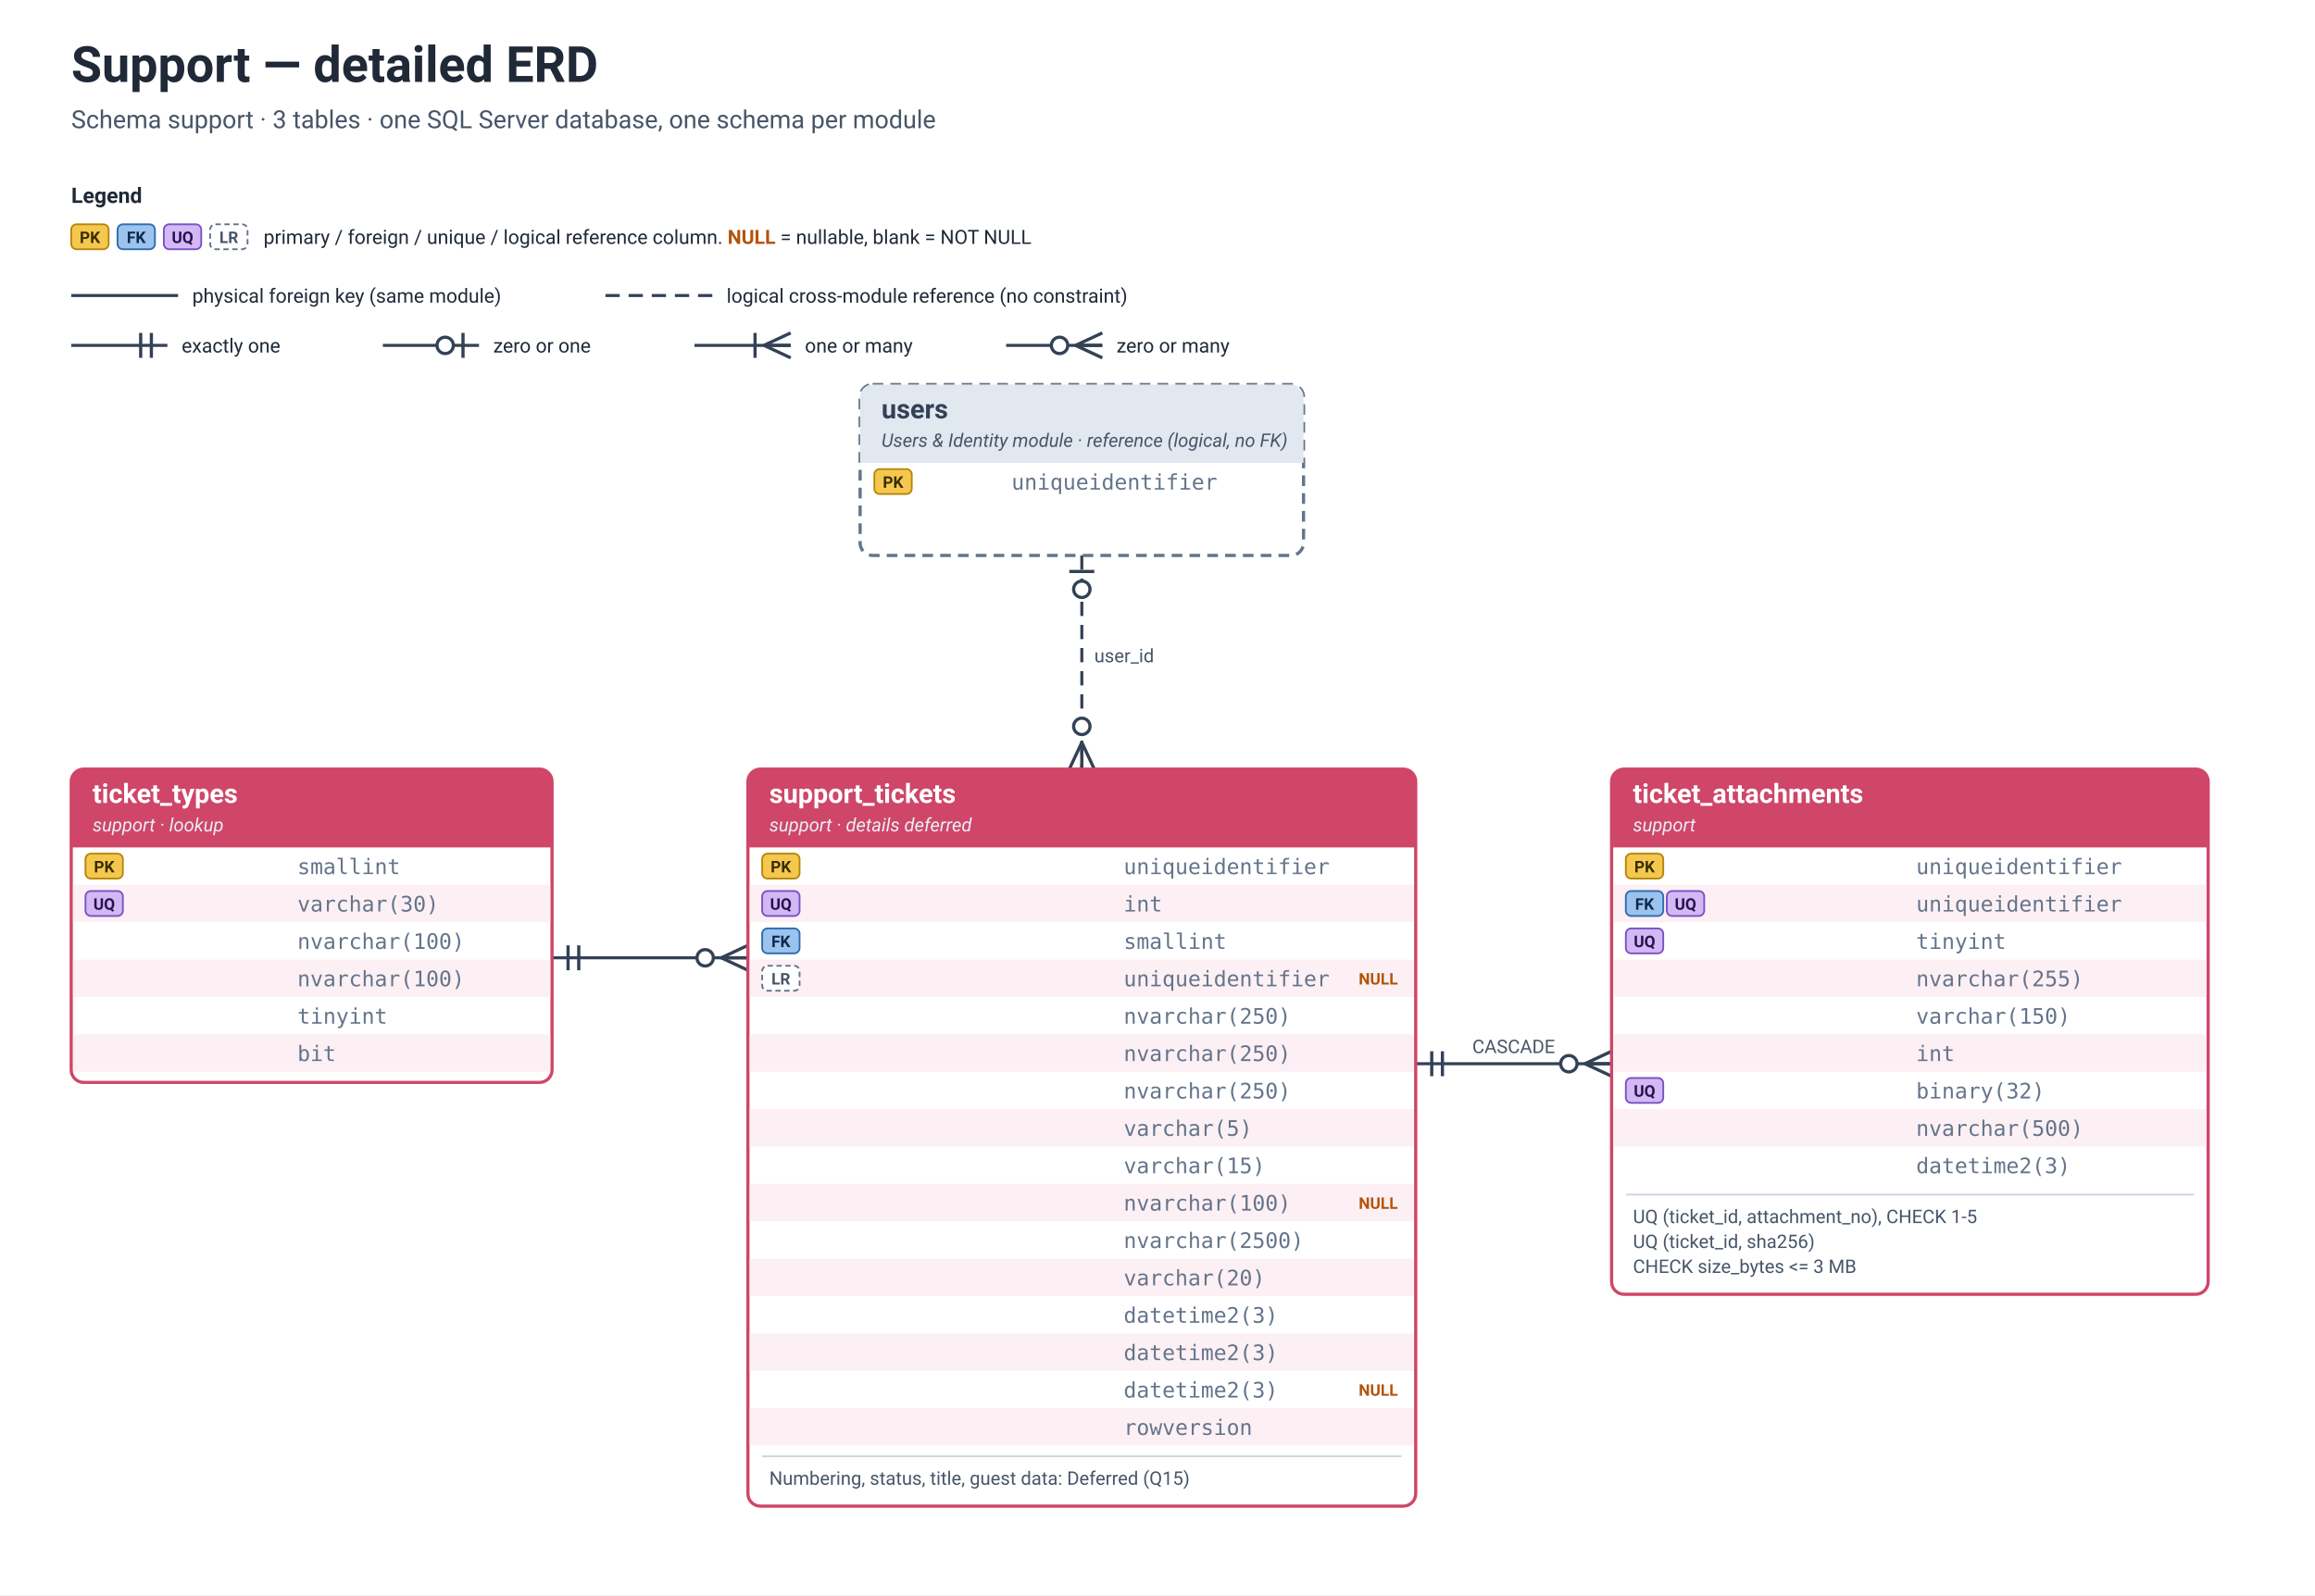
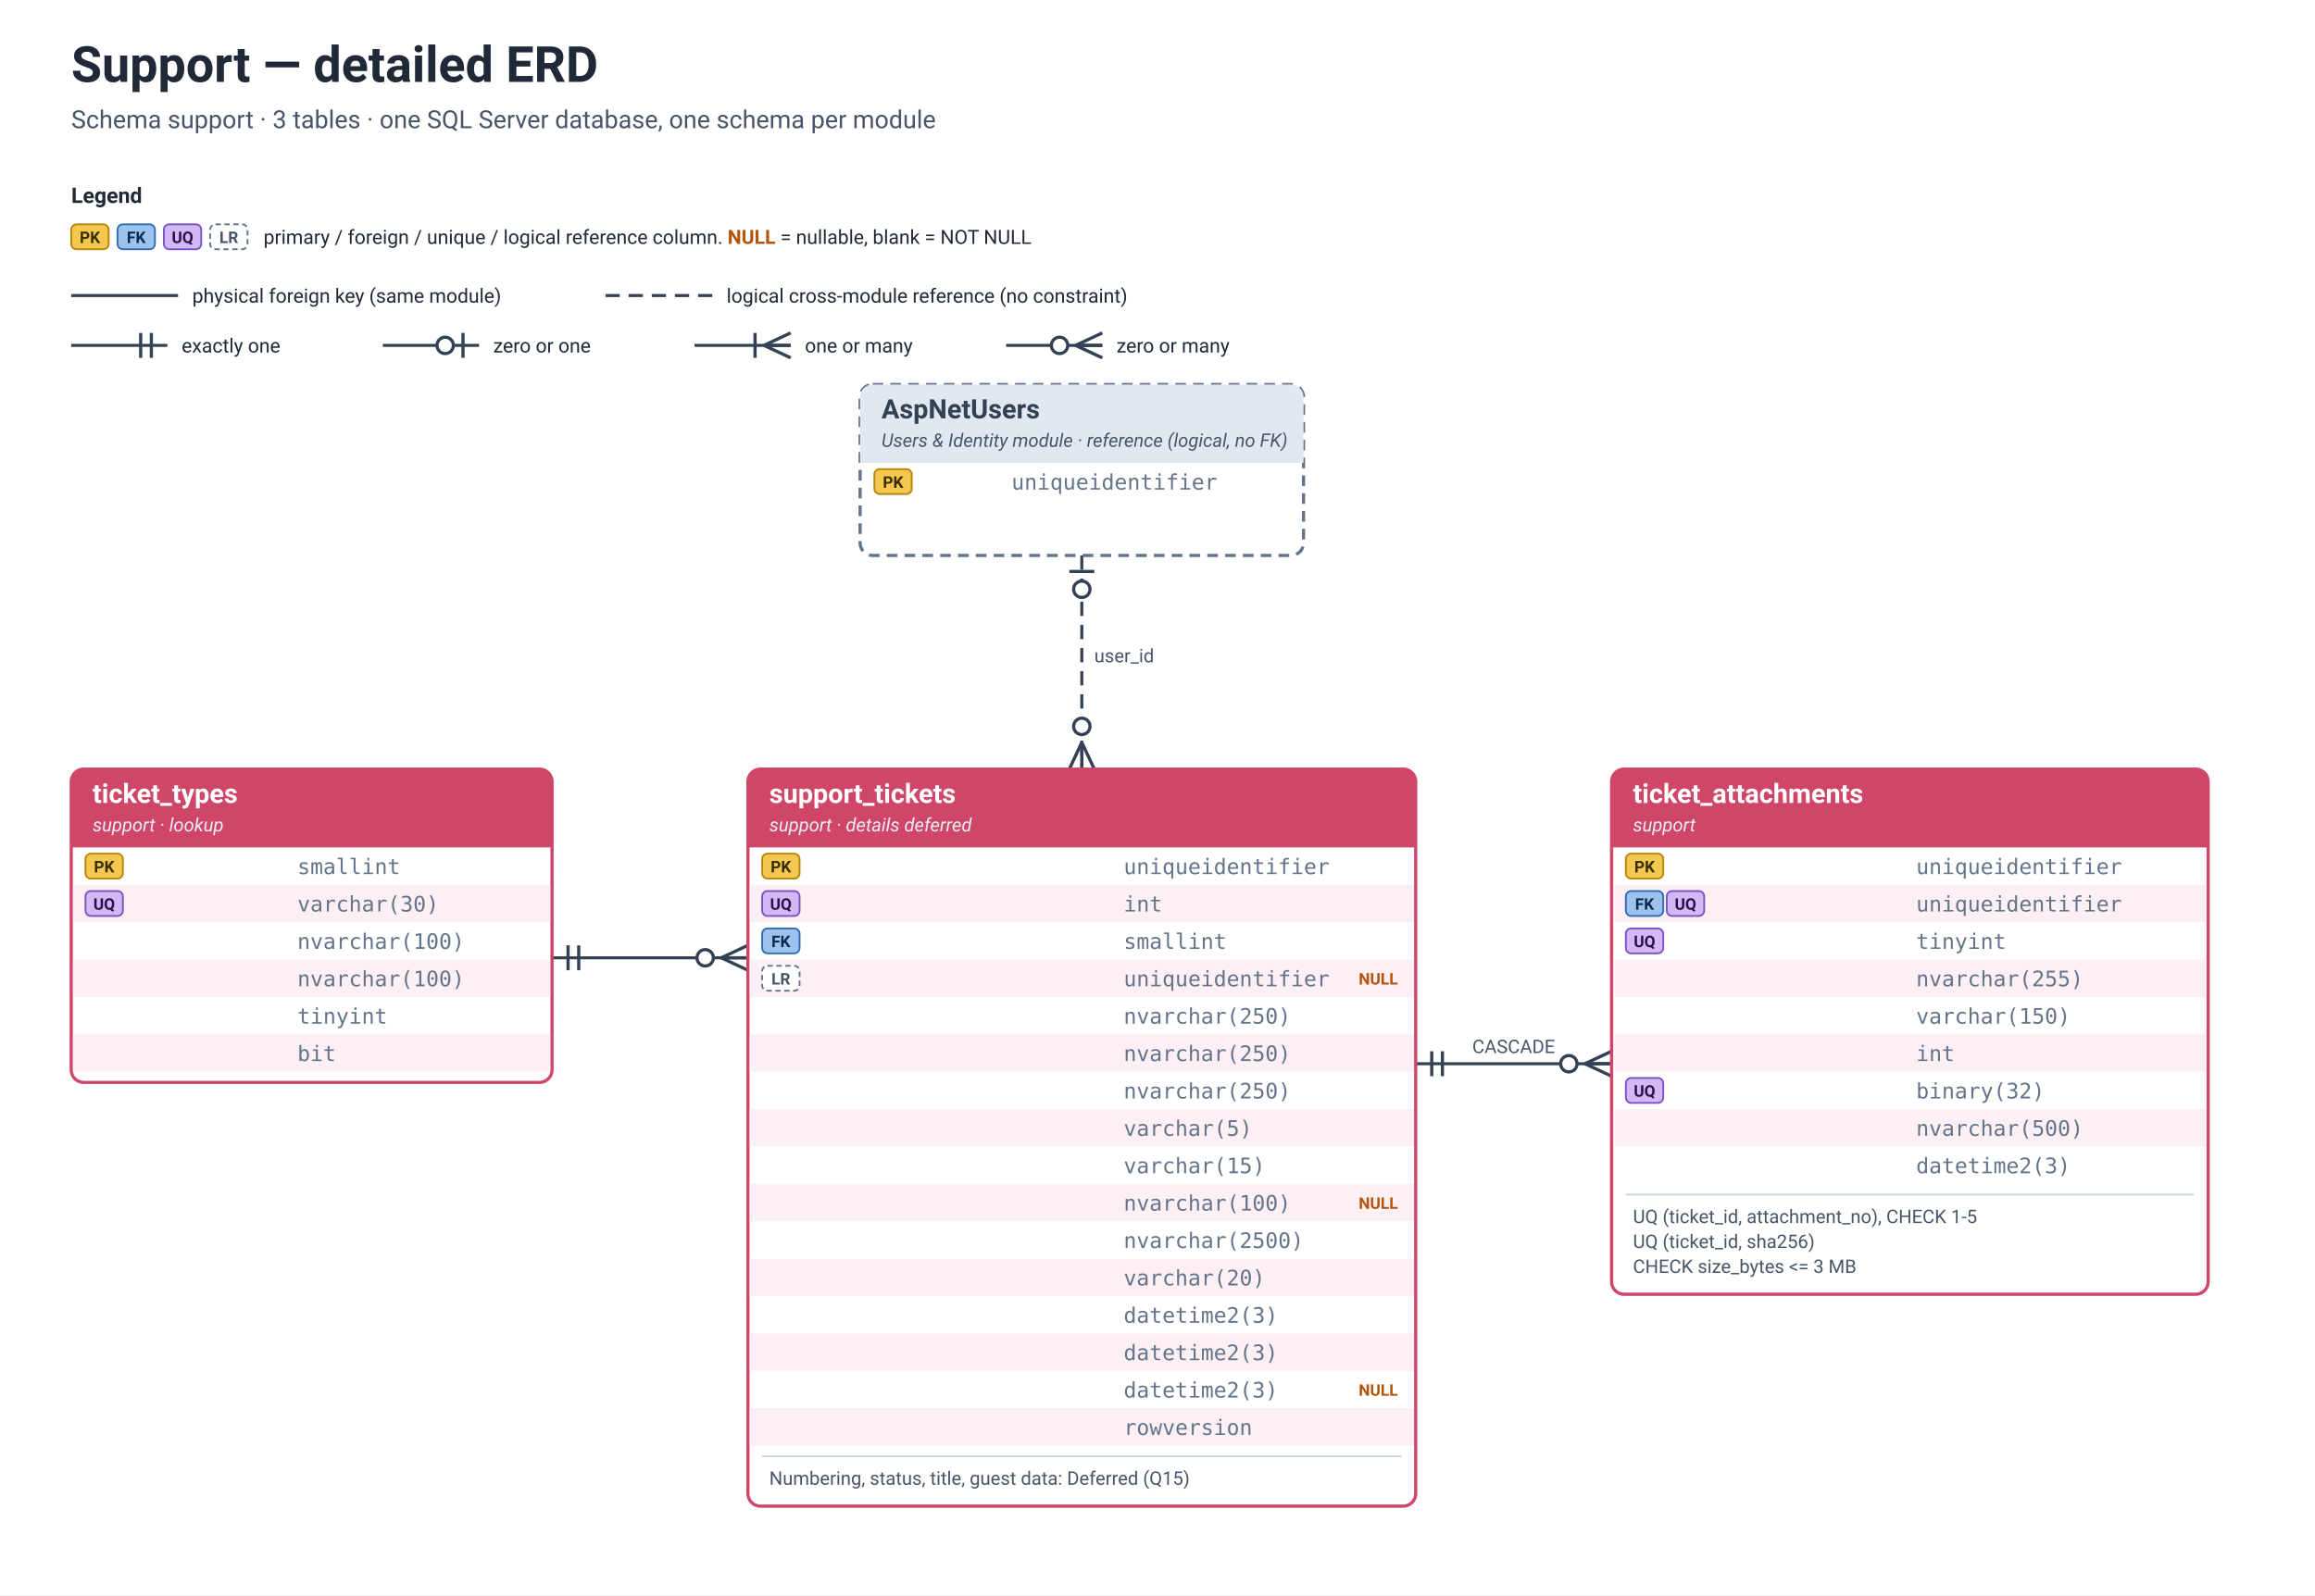
<svg xmlns="http://www.w3.org/2000/svg" width="1300" height="896" viewBox="0 0 1300 896">
  <rect width="100%" height="100%" fill="#ffffff" />
  <text x="40" y="46" font-family="'Segoe UI', Roboto, Helvetica, Arial, sans-serif" font-size="28" font-weight="700" fill="#1f2937">Support — detailed ERD</text>
  <text x="40" y="72" font-family="'Segoe UI', Roboto, Helvetica, Arial, sans-serif" font-size="14" fill="#475569">Schema support · 3 tables · one SQL Server database, one schema per module</text>
  <g transform="translate(40,114)" font-family="'Segoe UI', Roboto, Helvetica, Arial, sans-serif" font-size="11" fill="#1f2937">
    <text x="0" y="0" font-weight="700" font-size="12">Legend</text>
    <rect x="0" y="12" width="21" height="14" rx="3" fill="#f4c84f" stroke="#b8860b" />
    <text x="10.5" y="22.5" text-anchor="middle" font-size="9" font-weight="700" fill="#3a2e00">PK</text>
    <rect x="26" y="12" width="21" height="14" rx="3" fill="#9cc2ee" stroke="#2f6db0" />
    <text x="36.5" y="22.5" text-anchor="middle" font-size="9" font-weight="700" fill="#0c2a4d">FK</text>
    <rect x="52" y="12" width="21" height="14" rx="3" fill="#d3b8f3" stroke="#7a52c7" />
    <text x="62.5" y="22.5" text-anchor="middle" font-size="9" font-weight="700" fill="#2a1050">UQ</text>
    <rect x="78" y="12" width="21" height="14" rx="3" fill="#fff" stroke="#64748b" stroke-dasharray="3 2" />
    <text x="88.5" y="22.5" text-anchor="middle" font-size="9" font-weight="700" fill="#475569">LR</text>
    <text x="108" y="23">primary / foreign / unique / logical reference column.   <tspan font-weight="700" fill="#b45309">NULL</tspan> = nullable, blank = NOT NULL</text>
    <line x1="0" y1="52" x2="60" y2="52" stroke="#334155" stroke-width="1.7" />
    <text x="68" y="56">physical foreign key (same module)</text>
    <line x1="300" y1="52" x2="360" y2="52" stroke="#334155" stroke-width="1.7" stroke-dasharray="8 5" />
    <text x="368" y="56">logical cross-module reference (no constraint)</text>
    <line x1="0" y1="80" x2="54" y2="80" stroke="#334155" stroke-width="1.7" />
    <line x1="45.0" y1="87.0" x2="45.0" y2="73.0" stroke="#334155" stroke-width="1.8" />
    <line x1="39.0" y1="87.0" x2="39.0" y2="73.0" stroke="#334155" stroke-width="1.8" />
    <text x="62" y="84">exactly one</text>
    <line x1="175" y1="80" x2="229" y2="80" stroke="#334155" stroke-width="1.7" />
    <line x1="220.0" y1="87.0" x2="220.0" y2="73.0" stroke="#334155" stroke-width="1.8" />
    <circle cx="210.0" cy="80.0" r="4.6" fill="#fff" stroke="#334155" stroke-width="1.8" />
    <text x="237" y="84">zero or one</text>
    <line x1="350" y1="80" x2="404" y2="80" stroke="#334155" stroke-width="1.7" />
    <line x1="389.0" y1="80.0" x2="404.0" y2="87.0" stroke="#334155" stroke-width="1.8" />
    <line x1="389.0" y1="80.0" x2="404.0" y2="73.0" stroke="#334155" stroke-width="1.8" />
    <line x1="389.0" y1="80.0" x2="404.0" y2="80.0" stroke="#334155" stroke-width="1.8" />
    <line x1="384.0" y1="87.0" x2="384.0" y2="73.0" stroke="#334155" stroke-width="1.8" />
    <text x="412" y="84">one or many</text>
    <line x1="525" y1="80" x2="579" y2="80" stroke="#334155" stroke-width="1.7" />
    <line x1="564.0" y1="80.0" x2="579.0" y2="87.0" stroke="#334155" stroke-width="1.8" />
    <line x1="564.0" y1="80.0" x2="579.0" y2="73.0" stroke="#334155" stroke-width="1.8" />
    <line x1="564.0" y1="80.0" x2="579.0" y2="80.0" stroke="#334155" stroke-width="1.8" />
    <circle cx="555.0" cy="80.0" r="4.6" fill="#fff" stroke="#334155" stroke-width="1.8" />
    <text x="587" y="84">zero or many</text>
  </g>
  <g transform="translate(40,216)">
    <path d="M270.0,322.0 L380.0,322.0" fill="none" stroke="#334155" stroke-width="1.7" />
    <line x1="279.0" y1="315.0" x2="279.0" y2="329.0" stroke="#334155" stroke-width="1.8" />
    <line x1="285.0" y1="315.0" x2="285.0" y2="329.0" stroke="#334155" stroke-width="1.8" />
    <line x1="365.0" y1="322.0" x2="380.0" y2="329.0" stroke="#334155" stroke-width="1.8" />
    <line x1="365.0" y1="322.0" x2="380.0" y2="315.0" stroke="#334155" stroke-width="1.8" />
    <line x1="365.0" y1="322.0" x2="380.0" y2="322.0" stroke="#334155" stroke-width="1.8" />
    <circle cx="356.0" cy="322.0" r="4.6" fill="#fff" stroke="#334155" stroke-width="1.8" />
    <path d="M755.0,381.5 L865.0,381.5" fill="none" stroke="#334155" stroke-width="1.7" />
    <line x1="764.0" y1="374.5" x2="764.0" y2="388.5" stroke="#334155" stroke-width="1.8" />
    <line x1="770.0" y1="374.5" x2="770.0" y2="388.5" stroke="#334155" stroke-width="1.8" />
    <line x1="850.0" y1="381.5" x2="865.0" y2="388.5" stroke="#334155" stroke-width="1.8" />
    <line x1="850.0" y1="381.5" x2="865.0" y2="374.5" stroke="#334155" stroke-width="1.8" />
    <line x1="850.0" y1="381.5" x2="865.0" y2="381.5" stroke="#334155" stroke-width="1.8" />
    <circle cx="841.0" cy="381.5" r="4.6" fill="#fff" stroke="#334155" stroke-width="1.8" />
    <text x="810.0" y="375.5" text-anchor="middle" font-family="'Segoe UI', Roboto, Helvetica, Arial, sans-serif" font-size="10.5" fill="#475569" paint-order="stroke" stroke="#ffffff" stroke-width="4" stroke-linejoin="round">CASCADE</text>
    <path d="M567.5,96.0 L567.5,216.0" fill="none" stroke="#334155" stroke-width="1.7" stroke-dasharray="8 5" />
    <line x1="574.5" y1="105.0" x2="560.5" y2="105.0" stroke="#334155" stroke-width="1.8" />
    <circle cx="567.5" cy="115.0" r="4.6" fill="#fff" stroke="#334155" stroke-width="1.8" />
    <line x1="567.5" y1="201.0" x2="560.5" y2="216.0" stroke="#334155" stroke-width="1.8" />
    <line x1="567.5" y1="201.0" x2="574.5" y2="216.0" stroke="#334155" stroke-width="1.8" />
    <line x1="567.5" y1="201.0" x2="567.5" y2="216.0" stroke="#334155" stroke-width="1.8" />
    <circle cx="567.5" cy="192.0" r="4.6" fill="#fff" stroke="#334155" stroke-width="1.8" />
    <text x="574.5" y="156.0" text-anchor="start" font-family="'Segoe UI', Roboto, Helvetica, Arial, sans-serif" font-size="10.5" fill="#475569" paint-order="stroke" stroke="#ffffff" stroke-width="4" stroke-linejoin="round">user_id</text>
    <g id="t_ticket_types">
      <rect x="0.0" y="216.0" width="270" height="176.0" rx="7" fill="#fff" stroke="#cf4668" stroke-width="1.8" />
      <path d="M0.0,260.0 V223.0 a7,7 0 0 1 7,-7 H263.0 a7,7 0 0 1 7,7 V260.0 Z" fill="#cf4668" />
      <text x="12.0" y="235.0" font-family="'Segoe UI', Roboto, Helvetica, Arial, sans-serif" font-size="15" font-weight="700" fill="#fff">ticket_types</text>
      <text x="12.0" y="251.0" font-family="'Segoe UI', Roboto, Helvetica, Arial, sans-serif" font-size="10.5" fill="#e8eef7" font-style="italic">support · lookup</text>
      <rect x="8.0" y="263.5" width="21" height="14" rx="3" fill="#f4c84f" stroke="#b8860b" stroke-width="1" />
      <text x="18.5" y="274.0" text-anchor="middle" font-family="'Segoe UI', Roboto, Helvetica, Arial, sans-serif" font-size="9" font-weight="700" fill="#3a2e00">PK</text>
      <text x="41.0" y="275.0" font-family="Consolas, Menlo, 'DejaVu Sans Mono', monospace" font-size="12" font-weight="700" fill="#1f2937" />
      <text x="127.0" y="275.0" font-family="Consolas, Menlo, 'DejaVu Sans Mono', monospace" font-size="12" fill="#64748b">smallint</text>
      <rect x="1.0" y="281.0" width="268" height="21" fill="#fbebf0" opacity="0.75" />
      <rect x="8.0" y="284.5" width="21" height="14" rx="3" fill="#d3b8f3" stroke="#7a52c7" stroke-width="1" />
      <text x="18.5" y="295.0" text-anchor="middle" font-family="'Segoe UI', Roboto, Helvetica, Arial, sans-serif" font-size="9" font-weight="700" fill="#2a1050">UQ</text>
      <text x="41.0" y="296.0" font-family="Consolas, Menlo, 'DejaVu Sans Mono', monospace" font-size="12" font-weight="400" fill="#1f2937" />
      <text x="127.0" y="296.0" font-family="Consolas, Menlo, 'DejaVu Sans Mono', monospace" font-size="12" fill="#64748b">varchar(30)</text>
      <text x="41.0" y="317.0" font-family="Consolas, Menlo, 'DejaVu Sans Mono', monospace" font-size="12" font-weight="400" fill="#1f2937" />
      <text x="127.0" y="317.0" font-family="Consolas, Menlo, 'DejaVu Sans Mono', monospace" font-size="12" fill="#64748b">nvarchar(100)</text>
      <rect x="1.0" y="323.0" width="268" height="21" fill="#fbebf0" opacity="0.75" />
      <text x="41.0" y="338.0" font-family="Consolas, Menlo, 'DejaVu Sans Mono', monospace" font-size="12" font-weight="400" fill="#1f2937" />
      <text x="127.0" y="338.0" font-family="Consolas, Menlo, 'DejaVu Sans Mono', monospace" font-size="12" fill="#64748b">nvarchar(100)</text>
      <text x="41.0" y="359.0" font-family="Consolas, Menlo, 'DejaVu Sans Mono', monospace" font-size="12" font-weight="400" fill="#1f2937" />
      <text x="127.0" y="359.0" font-family="Consolas, Menlo, 'DejaVu Sans Mono', monospace" font-size="12" fill="#64748b">tinyint</text>
      <rect x="1.0" y="365.0" width="268" height="21" fill="#fbebf0" opacity="0.75" />
      <text x="41.0" y="380.0" font-family="Consolas, Menlo, 'DejaVu Sans Mono', monospace" font-size="12" font-weight="400" fill="#1f2937" />
      <text x="127.0" y="380.0" font-family="Consolas, Menlo, 'DejaVu Sans Mono', monospace" font-size="12" fill="#64748b">bit</text>
    </g>
    <g id="t_support_tickets">
      <rect x="380.0" y="216.0" width="375" height="414.0" rx="7" fill="#fff" stroke="#cf4668" stroke-width="1.8" />
      <path d="M380.0,260.0 V223.0 a7,7 0 0 1 7,-7 H748.0 a7,7 0 0 1 7,7 V260.0 Z" fill="#cf4668" />
      <text x="392.0" y="235.0" font-family="'Segoe UI', Roboto, Helvetica, Arial, sans-serif" font-size="15" font-weight="700" fill="#fff">support_tickets</text>
      <text x="392.0" y="251.0" font-family="'Segoe UI', Roboto, Helvetica, Arial, sans-serif" font-size="10.5" fill="#e8eef7" font-style="italic">support · details deferred</text>
      <rect x="388.0" y="263.5" width="21" height="14" rx="3" fill="#f4c84f" stroke="#b8860b" stroke-width="1" />
      <text x="398.5" y="274.0" text-anchor="middle" font-family="'Segoe UI', Roboto, Helvetica, Arial, sans-serif" font-size="9" font-weight="700" fill="#3a2e00">PK</text>
      <text x="421.0" y="275.0" font-family="Consolas, Menlo, 'DejaVu Sans Mono', monospace" font-size="12" font-weight="700" fill="#1f2937" />
      <text x="591.0" y="275.0" font-family="Consolas, Menlo, 'DejaVu Sans Mono', monospace" font-size="12" fill="#64748b">uniqueidentifier</text>
      <rect x="381.0" y="281.0" width="373" height="21" fill="#fbebf0" opacity="0.75" />
      <rect x="388.0" y="284.5" width="21" height="14" rx="3" fill="#d3b8f3" stroke="#7a52c7" stroke-width="1" />
      <text x="398.5" y="295.0" text-anchor="middle" font-family="'Segoe UI', Roboto, Helvetica, Arial, sans-serif" font-size="9" font-weight="700" fill="#2a1050">UQ</text>
      <text x="421.0" y="296.0" font-family="Consolas, Menlo, 'DejaVu Sans Mono', monospace" font-size="12" font-weight="400" fill="#1f2937" />
      <text x="591.0" y="296.0" font-family="Consolas, Menlo, 'DejaVu Sans Mono', monospace" font-size="12" fill="#64748b">int</text>
      <rect x="388.0" y="305.5" width="21" height="14" rx="3" fill="#9cc2ee" stroke="#2f6db0" stroke-width="1" />
      <text x="398.5" y="316.0" text-anchor="middle" font-family="'Segoe UI', Roboto, Helvetica, Arial, sans-serif" font-size="9" font-weight="700" fill="#0c2a4d">FK</text>
      <text x="421.0" y="317.0" font-family="Consolas, Menlo, 'DejaVu Sans Mono', monospace" font-size="12" font-weight="400" fill="#1f2937" />
      <text x="591.0" y="317.0" font-family="Consolas, Menlo, 'DejaVu Sans Mono', monospace" font-size="12" fill="#64748b">smallint</text>
      <rect x="381.0" y="323.0" width="373" height="21" fill="#fbebf0" opacity="0.75" />
      <rect x="388.0" y="326.5" width="21" height="14" rx="3" fill="#ffffff" stroke="#64748b" stroke-width="1" stroke-dasharray="3 2" />
      <text x="398.5" y="337.0" text-anchor="middle" font-family="'Segoe UI', Roboto, Helvetica, Arial, sans-serif" font-size="9" font-weight="700" fill="#475569">LR</text>
      <text x="421.0" y="338.0" font-family="Consolas, Menlo, 'DejaVu Sans Mono', monospace" font-size="12" font-weight="400" fill="#1f2937" />
      <text x="591.0" y="338.0" font-family="Consolas, Menlo, 'DejaVu Sans Mono', monospace" font-size="12" fill="#64748b">uniqueidentifier</text>
      <text x="745.0" y="337.0" text-anchor="end" font-family="'Segoe UI', Roboto, Helvetica, Arial, sans-serif" font-size="9" font-weight="700" fill="#b45309">NULL</text>
      <text x="421.0" y="359.0" font-family="Consolas, Menlo, 'DejaVu Sans Mono', monospace" font-size="12" font-weight="400" fill="#1f2937" />
      <text x="591.0" y="359.0" font-family="Consolas, Menlo, 'DejaVu Sans Mono', monospace" font-size="12" fill="#64748b">nvarchar(250)</text>
      <rect x="381.0" y="365.0" width="373" height="21" fill="#fbebf0" opacity="0.75" />
      <text x="421.0" y="380.0" font-family="Consolas, Menlo, 'DejaVu Sans Mono', monospace" font-size="12" font-weight="400" fill="#1f2937" />
      <text x="591.0" y="380.0" font-family="Consolas, Menlo, 'DejaVu Sans Mono', monospace" font-size="12" fill="#64748b">nvarchar(250)</text>
      <text x="421.0" y="401.0" font-family="Consolas, Menlo, 'DejaVu Sans Mono', monospace" font-size="12" font-weight="400" fill="#1f2937" />
      <text x="591.0" y="401.0" font-family="Consolas, Menlo, 'DejaVu Sans Mono', monospace" font-size="12" fill="#64748b">nvarchar(250)</text>
      <rect x="381.0" y="407.0" width="373" height="21" fill="#fbebf0" opacity="0.75" />
      <text x="421.0" y="422.0" font-family="Consolas, Menlo, 'DejaVu Sans Mono', monospace" font-size="12" font-weight="400" fill="#1f2937" />
      <text x="591.0" y="422.0" font-family="Consolas, Menlo, 'DejaVu Sans Mono', monospace" font-size="12" fill="#64748b">varchar(5)</text>
      <text x="421.0" y="443.0" font-family="Consolas, Menlo, 'DejaVu Sans Mono', monospace" font-size="12" font-weight="400" fill="#1f2937" />
      <text x="591.0" y="443.0" font-family="Consolas, Menlo, 'DejaVu Sans Mono', monospace" font-size="12" fill="#64748b">varchar(15)</text>
      <rect x="381.0" y="449.0" width="373" height="21" fill="#fbebf0" opacity="0.75" />
      <text x="421.0" y="464.0" font-family="Consolas, Menlo, 'DejaVu Sans Mono', monospace" font-size="12" font-weight="400" fill="#1f2937" />
      <text x="591.0" y="464.0" font-family="Consolas, Menlo, 'DejaVu Sans Mono', monospace" font-size="12" fill="#64748b">nvarchar(100)</text>
      <text x="745.0" y="463.0" text-anchor="end" font-family="'Segoe UI', Roboto, Helvetica, Arial, sans-serif" font-size="9" font-weight="700" fill="#b45309">NULL</text>
      <text x="421.0" y="485.0" font-family="Consolas, Menlo, 'DejaVu Sans Mono', monospace" font-size="12" font-weight="400" fill="#1f2937" />
      <text x="591.0" y="485.0" font-family="Consolas, Menlo, 'DejaVu Sans Mono', monospace" font-size="12" fill="#64748b">nvarchar(2500)</text>
      <rect x="381.0" y="491.0" width="373" height="21" fill="#fbebf0" opacity="0.75" />
      <text x="421.0" y="506.0" font-family="Consolas, Menlo, 'DejaVu Sans Mono', monospace" font-size="12" font-weight="400" fill="#1f2937" />
      <text x="591.0" y="506.0" font-family="Consolas, Menlo, 'DejaVu Sans Mono', monospace" font-size="12" fill="#64748b">varchar(20)</text>
      <text x="421.0" y="527.0" font-family="Consolas, Menlo, 'DejaVu Sans Mono', monospace" font-size="12" font-weight="400" fill="#1f2937" />
      <text x="591.0" y="527.0" font-family="Consolas, Menlo, 'DejaVu Sans Mono', monospace" font-size="12" fill="#64748b">datetime2(3)</text>
      <rect x="381.0" y="533.0" width="373" height="21" fill="#fbebf0" opacity="0.75" />
      <text x="421.0" y="548.0" font-family="Consolas, Menlo, 'DejaVu Sans Mono', monospace" font-size="12" font-weight="400" fill="#1f2937" />
      <text x="591.0" y="548.0" font-family="Consolas, Menlo, 'DejaVu Sans Mono', monospace" font-size="12" fill="#64748b">datetime2(3)</text>
      <text x="421.0" y="569.0" font-family="Consolas, Menlo, 'DejaVu Sans Mono', monospace" font-size="12" font-weight="400" fill="#1f2937" />
      <text x="591.0" y="569.0" font-family="Consolas, Menlo, 'DejaVu Sans Mono', monospace" font-size="12" fill="#64748b">datetime2(3)</text>
      <text x="745.0" y="568.0" text-anchor="end" font-family="'Segoe UI', Roboto, Helvetica, Arial, sans-serif" font-size="9" font-weight="700" fill="#b45309">NULL</text>
      <rect x="381.0" y="575.0" width="373" height="21" fill="#fbebf0" opacity="0.75" />
      <text x="421.0" y="590.0" font-family="Consolas, Menlo, 'DejaVu Sans Mono', monospace" font-size="12" font-weight="400" fill="#1f2937" />
      <text x="591.0" y="590.0" font-family="Consolas, Menlo, 'DejaVu Sans Mono', monospace" font-size="12" fill="#64748b">rowversion</text>
      <line x1="388.0" y1="602.0" x2="747.0" y2="602.0" stroke="#cbd5e1" />
      <text x="392.0" y="618.0" font-family="'Segoe UI', Roboto, Helvetica, Arial, sans-serif" font-size="10.5" fill="#475569" xml:space="preserve">Numbering, status, title, guest data: Deferred (Q15)</text>
    </g>
    <g id="t_ticket_attachments">
      <rect x="865.0" y="216.0" width="335" height="295.0" rx="7" fill="#fff" stroke="#cf4668" stroke-width="1.8" />
      <path d="M865.0,260.0 V223.0 a7,7 0 0 1 7,-7 H1193.0 a7,7 0 0 1 7,7 V260.0 Z" fill="#cf4668" />
      <text x="877.0" y="235.0" font-family="'Segoe UI', Roboto, Helvetica, Arial, sans-serif" font-size="15" font-weight="700" fill="#fff">ticket_attachments</text>
      <text x="877.0" y="251.0" font-family="'Segoe UI', Roboto, Helvetica, Arial, sans-serif" font-size="10.5" fill="#e8eef7" font-style="italic">support</text>
      <rect x="873.0" y="263.5" width="21" height="14" rx="3" fill="#f4c84f" stroke="#b8860b" stroke-width="1" />
      <text x="883.5" y="274.0" text-anchor="middle" font-family="'Segoe UI', Roboto, Helvetica, Arial, sans-serif" font-size="9" font-weight="700" fill="#3a2e00">PK</text>
      <text x="929.0" y="275.0" font-family="Consolas, Menlo, 'DejaVu Sans Mono', monospace" font-size="12" font-weight="700" fill="#1f2937" />
      <text x="1036.0" y="275.0" font-family="Consolas, Menlo, 'DejaVu Sans Mono', monospace" font-size="12" fill="#64748b">uniqueidentifier</text>
      <rect x="866.0" y="281.0" width="333" height="21" fill="#fbebf0" opacity="0.75" />
      <rect x="873.0" y="284.5" width="21" height="14" rx="3" fill="#9cc2ee" stroke="#2f6db0" stroke-width="1" />
      <text x="883.5" y="295.0" text-anchor="middle" font-family="'Segoe UI', Roboto, Helvetica, Arial, sans-serif" font-size="9" font-weight="700" fill="#0c2a4d">FK</text>
      <rect x="896.0" y="284.5" width="21" height="14" rx="3" fill="#d3b8f3" stroke="#7a52c7" stroke-width="1" />
      <text x="906.5" y="295.0" text-anchor="middle" font-family="'Segoe UI', Roboto, Helvetica, Arial, sans-serif" font-size="9" font-weight="700" fill="#2a1050">UQ</text>
      <text x="929.0" y="296.0" font-family="Consolas, Menlo, 'DejaVu Sans Mono', monospace" font-size="12" font-weight="400" fill="#1f2937" />
      <text x="1036.0" y="296.0" font-family="Consolas, Menlo, 'DejaVu Sans Mono', monospace" font-size="12" fill="#64748b">uniqueidentifier</text>
      <rect x="873.0" y="305.5" width="21" height="14" rx="3" fill="#d3b8f3" stroke="#7a52c7" stroke-width="1" />
      <text x="883.5" y="316.0" text-anchor="middle" font-family="'Segoe UI', Roboto, Helvetica, Arial, sans-serif" font-size="9" font-weight="700" fill="#2a1050">UQ</text>
      <text x="929.0" y="317.0" font-family="Consolas, Menlo, 'DejaVu Sans Mono', monospace" font-size="12" font-weight="400" fill="#1f2937" />
      <text x="1036.0" y="317.0" font-family="Consolas, Menlo, 'DejaVu Sans Mono', monospace" font-size="12" fill="#64748b">tinyint</text>
      <rect x="866.0" y="323.0" width="333" height="21" fill="#fbebf0" opacity="0.75" />
      <text x="929.0" y="338.0" font-family="Consolas, Menlo, 'DejaVu Sans Mono', monospace" font-size="12" font-weight="400" fill="#1f2937" />
      <text x="1036.0" y="338.0" font-family="Consolas, Menlo, 'DejaVu Sans Mono', monospace" font-size="12" fill="#64748b">nvarchar(255)</text>
      <text x="929.0" y="359.0" font-family="Consolas, Menlo, 'DejaVu Sans Mono', monospace" font-size="12" font-weight="400" fill="#1f2937" />
      <text x="1036.0" y="359.0" font-family="Consolas, Menlo, 'DejaVu Sans Mono', monospace" font-size="12" fill="#64748b">varchar(150)</text>
      <rect x="866.0" y="365.0" width="333" height="21" fill="#fbebf0" opacity="0.75" />
      <text x="929.0" y="380.0" font-family="Consolas, Menlo, 'DejaVu Sans Mono', monospace" font-size="12" font-weight="400" fill="#1f2937" />
      <text x="1036.0" y="380.0" font-family="Consolas, Menlo, 'DejaVu Sans Mono', monospace" font-size="12" fill="#64748b">int</text>
      <rect x="873.0" y="389.5" width="21" height="14" rx="3" fill="#d3b8f3" stroke="#7a52c7" stroke-width="1" />
      <text x="883.5" y="400.0" text-anchor="middle" font-family="'Segoe UI', Roboto, Helvetica, Arial, sans-serif" font-size="9" font-weight="700" fill="#2a1050">UQ</text>
      <text x="929.0" y="401.0" font-family="Consolas, Menlo, 'DejaVu Sans Mono', monospace" font-size="12" font-weight="400" fill="#1f2937" />
      <text x="1036.0" y="401.0" font-family="Consolas, Menlo, 'DejaVu Sans Mono', monospace" font-size="12" fill="#64748b">binary(32)</text>
      <rect x="866.0" y="407.0" width="333" height="21" fill="#fbebf0" opacity="0.75" />
      <text x="929.0" y="422.0" font-family="Consolas, Menlo, 'DejaVu Sans Mono', monospace" font-size="12" font-weight="400" fill="#1f2937" />
      <text x="1036.0" y="422.0" font-family="Consolas, Menlo, 'DejaVu Sans Mono', monospace" font-size="12" fill="#64748b">nvarchar(500)</text>
      <text x="929.0" y="443.0" font-family="Consolas, Menlo, 'DejaVu Sans Mono', monospace" font-size="12" font-weight="400" fill="#1f2937" />
      <text x="1036.0" y="443.0" font-family="Consolas, Menlo, 'DejaVu Sans Mono', monospace" font-size="12" fill="#64748b">datetime2(3)</text>
      <line x1="873.0" y1="455.0" x2="1192.0" y2="455.0" stroke="#cbd5e1" />
      <text x="877.0" y="471.0" font-family="'Segoe UI', Roboto, Helvetica, Arial, sans-serif" font-size="10.5" fill="#475569" xml:space="preserve">UQ (ticket_id, attachment_no), CHECK 1-5</text>
      <text x="877.0" y="485.0" font-family="'Segoe UI', Roboto, Helvetica, Arial, sans-serif" font-size="10.5" fill="#475569" xml:space="preserve">UQ (ticket_id, sha256)</text>
      <text x="877.0" y="499.0" font-family="'Segoe UI', Roboto, Helvetica, Arial, sans-serif" font-size="10.5" fill="#475569" xml:space="preserve">CHECK size_bytes &lt;= 3 MB</text>
    </g>
-     <g id="t_stub_users">
+     <g id="t_stub_AspNetUsers">
      <rect x="443.0" y="0.0" width="249" height="96.0" rx="7" fill="#fff" stroke="#64748b" stroke-width="1.8" stroke-dasharray="6 4" />
      <path d="M443.0,44.0 V7.0 a7,7 0 0 1 7,-7 H685.0 a7,7 0 0 1 7,7 V44.0 Z" fill="#e2e8f0" />
-       <text x="455.0" y="19.0" font-family="'Segoe UI', Roboto, Helvetica, Arial, sans-serif" font-size="15" font-weight="700" fill="#334155">users</text>
+       <text x="455.0" y="19.0" font-family="'Segoe UI', Roboto, Helvetica, Arial, sans-serif" font-size="15" font-weight="700" fill="#334155">AspNetUsers</text>
      <text x="455.0" y="35.0" font-family="'Segoe UI', Roboto, Helvetica, Arial, sans-serif" font-size="10.5" fill="#475569" font-style="italic">Users &amp; Identity module · reference (logical, no FK)</text>
      <rect x="451.0" y="47.5" width="21" height="14" rx="3" fill="#f4c84f" stroke="#b8860b" stroke-width="1" />
      <text x="461.5" y="58.0" text-anchor="middle" font-family="'Segoe UI', Roboto, Helvetica, Arial, sans-serif" font-size="9" font-weight="700" fill="#3a2e00">PK</text>
      <text x="484.0" y="59.0" font-family="Consolas, Menlo, 'DejaVu Sans Mono', monospace" font-size="12" font-weight="700" fill="#1f2937" />
      <text x="528.0" y="59.0" font-family="Consolas, Menlo, 'DejaVu Sans Mono', monospace" font-size="12" fill="#64748b">uniqueidentifier</text>
    </g>
  </g>
</svg>
